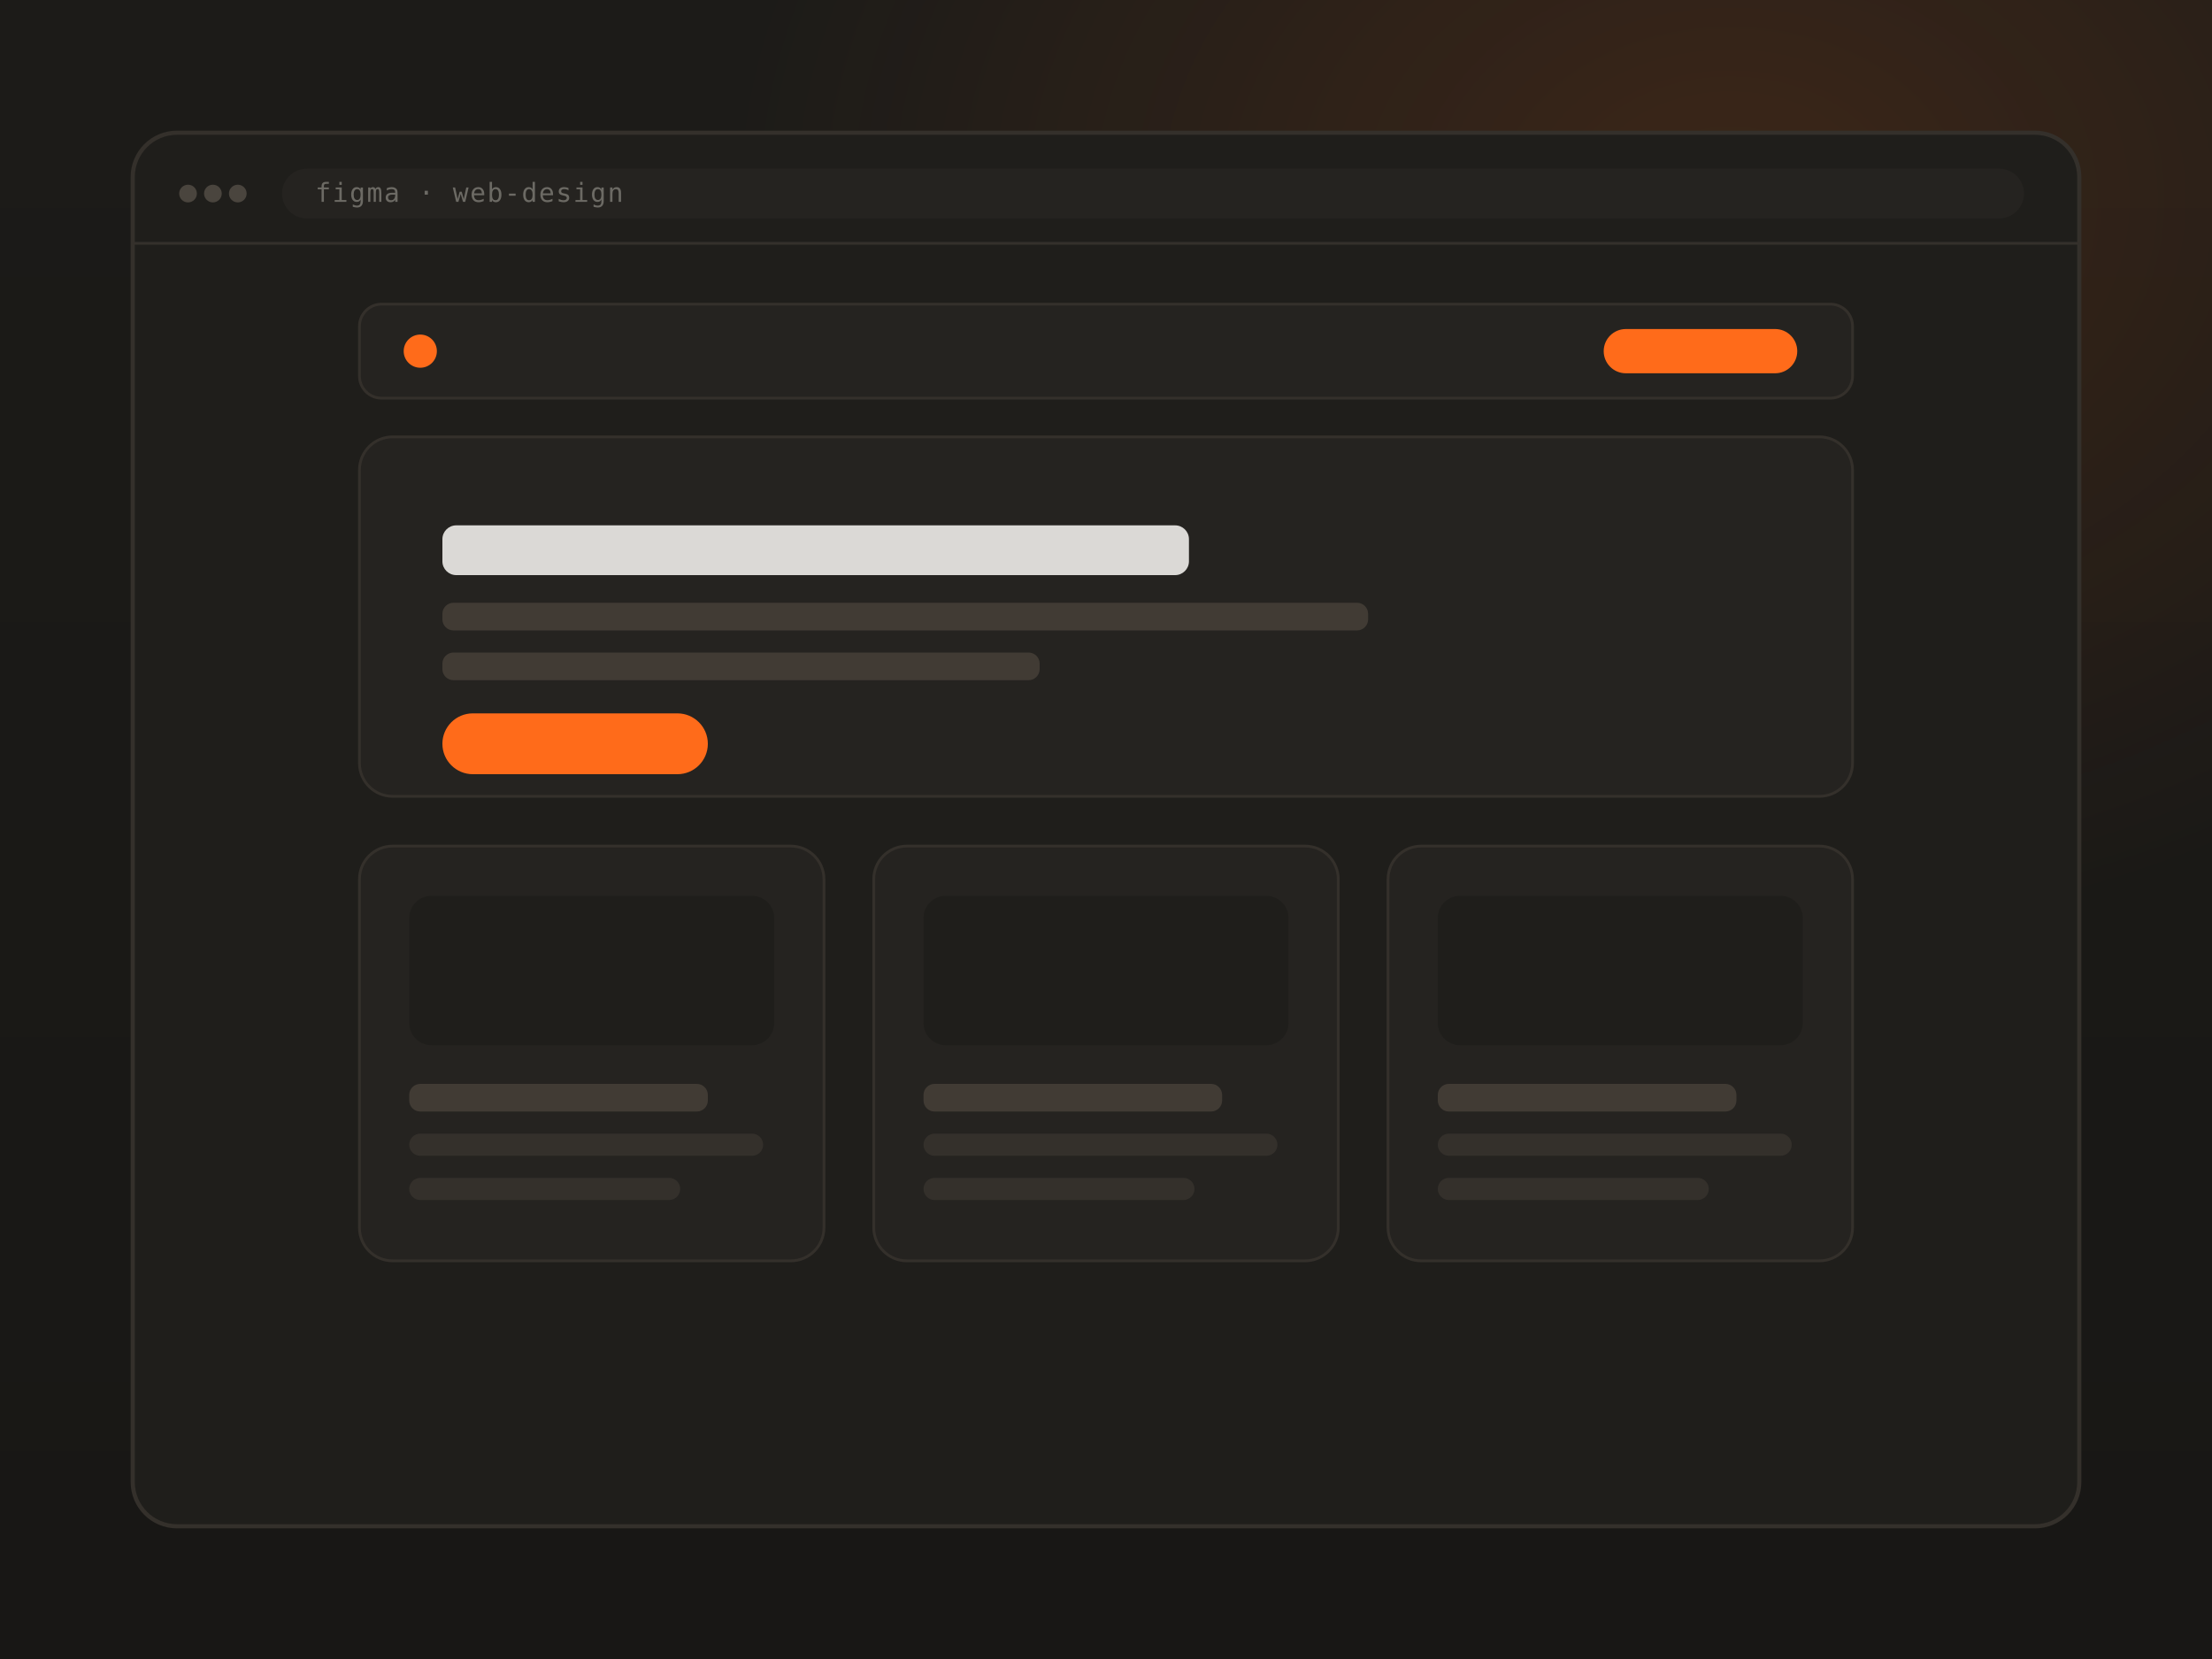
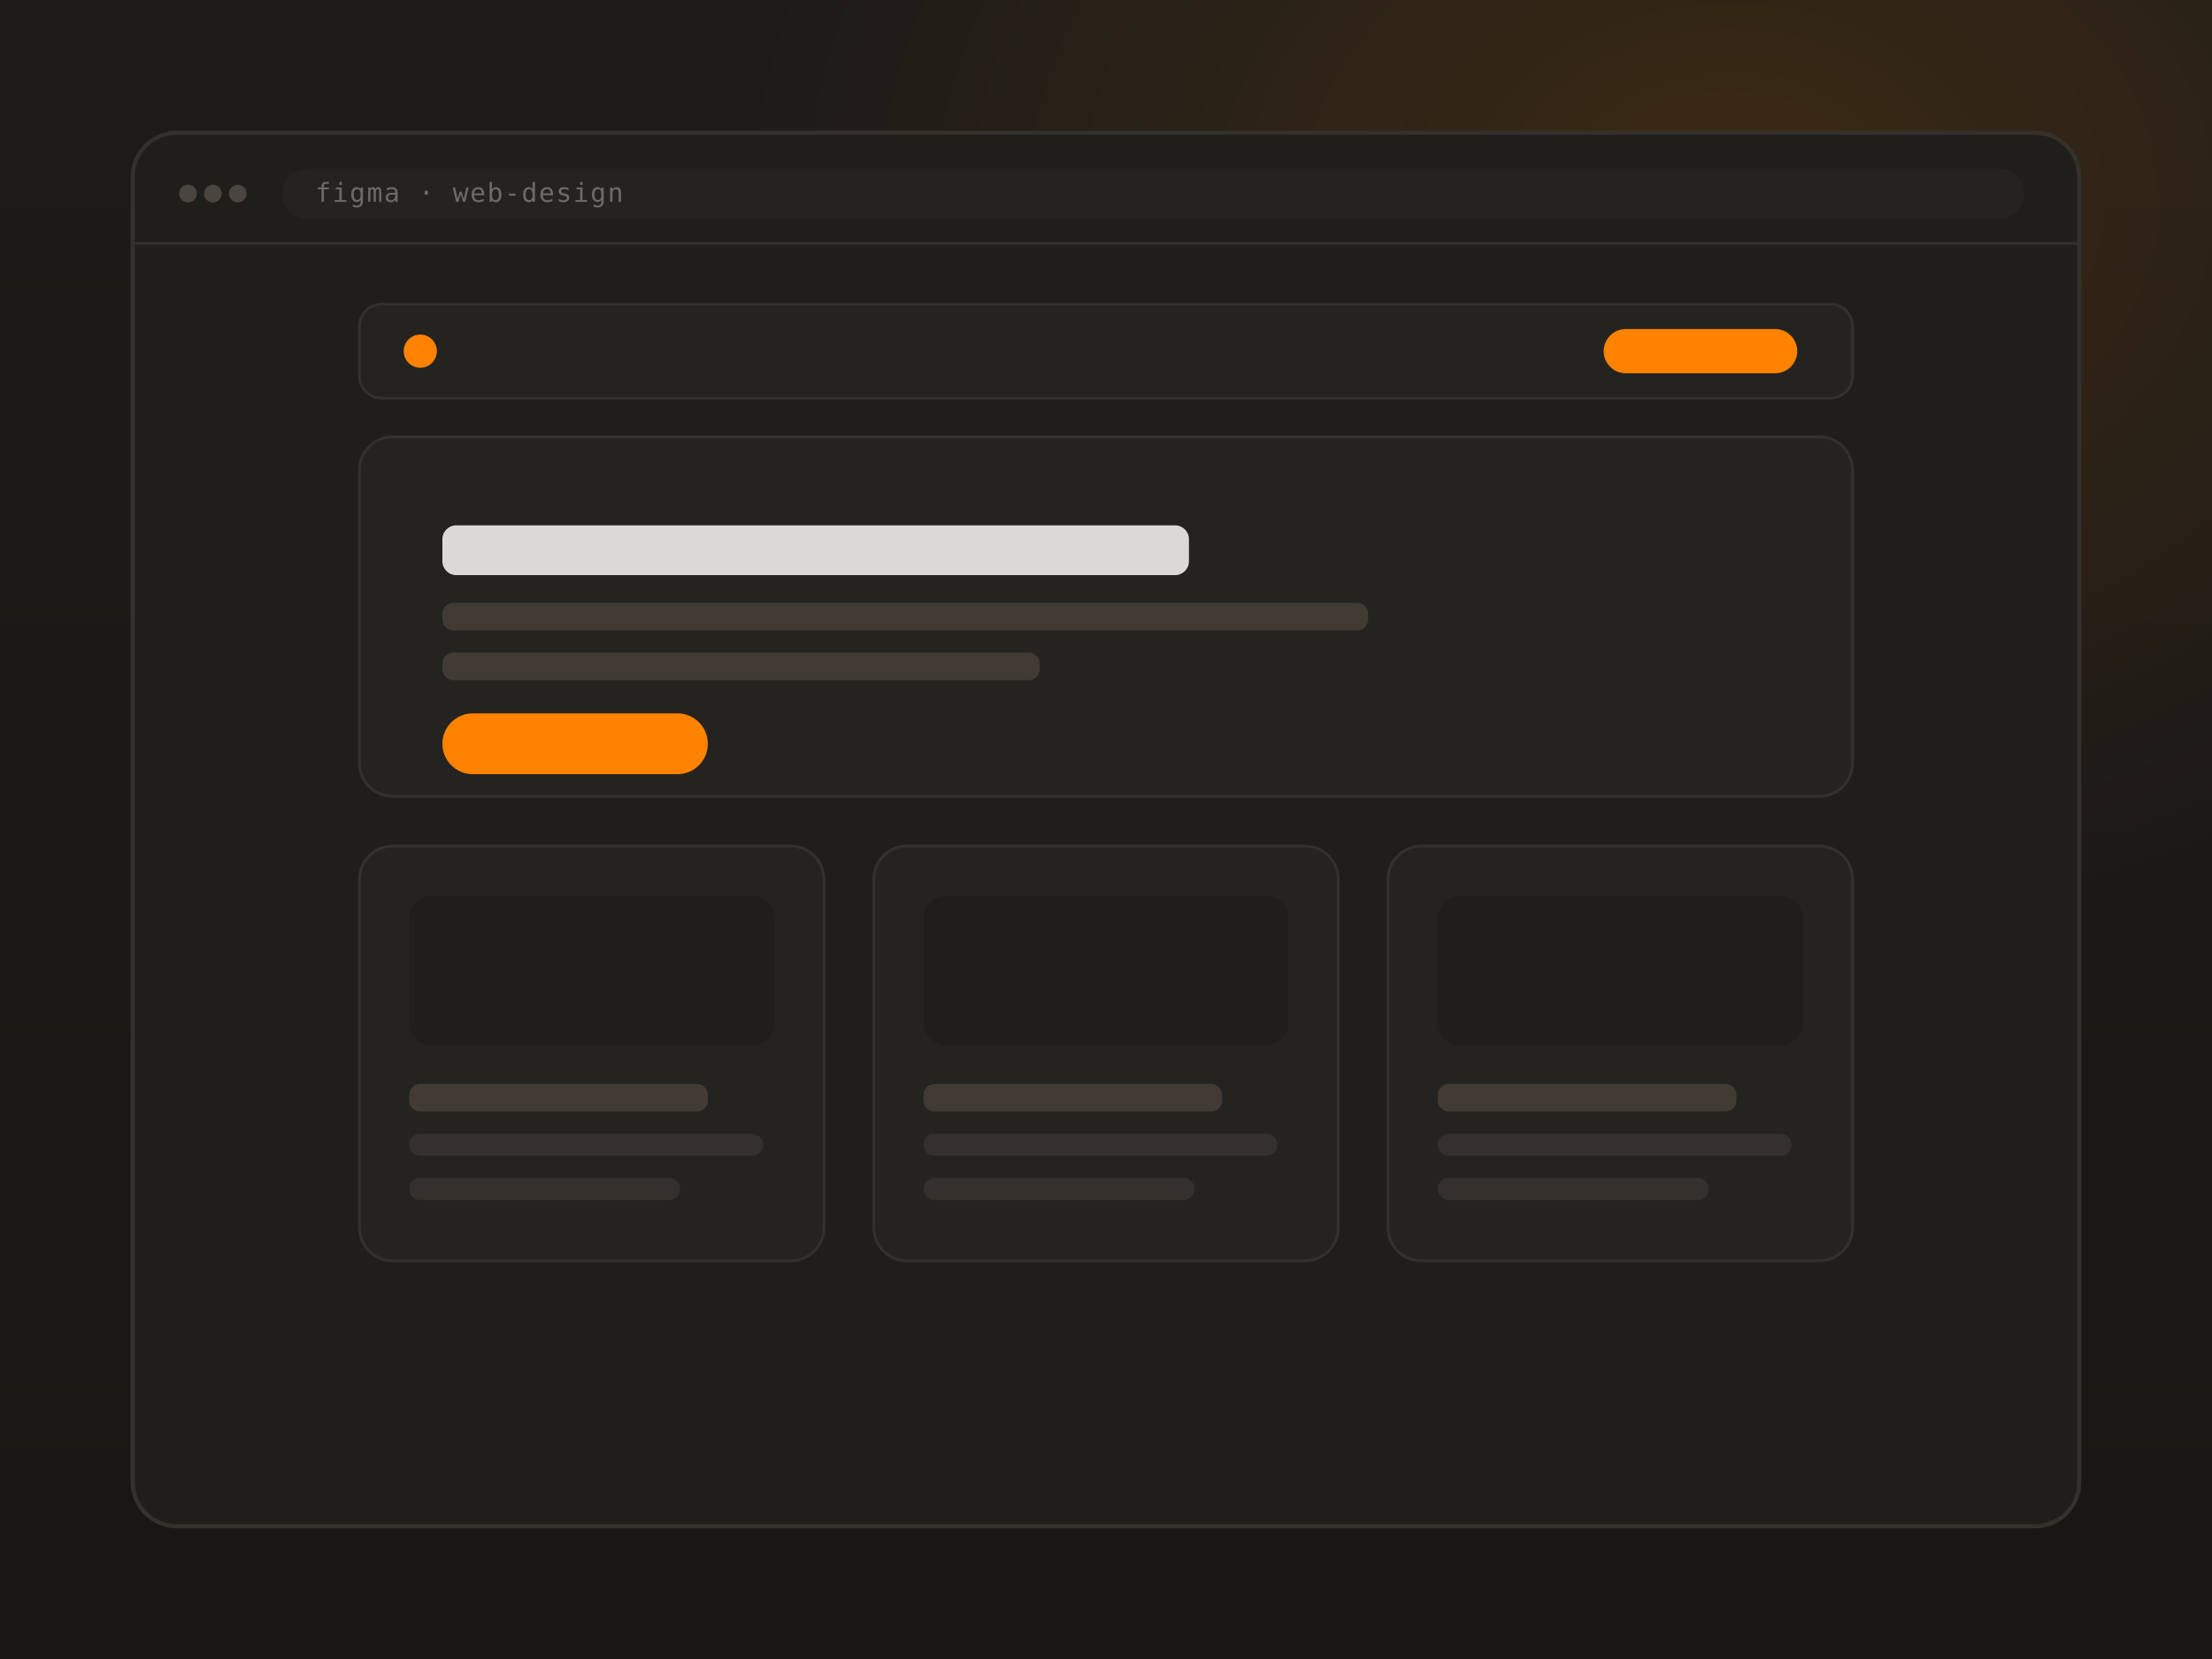
<svg xmlns="http://www.w3.org/2000/svg" viewBox="0 0 800 600" width="800" height="600" role="img">
  <defs>
    <linearGradient id="bg" x1="0" y1="0" x2="0" y2="1">
      <stop offset="0" stop-color="#1c1b18" />
      <stop offset="1" stop-color="#181715" />
    </linearGradient>
    <radialGradient id="glow" cx="0.78" cy="0.12" r="0.9">
-       <stop offset="0" stop-color="#ff6b1a" stop-opacity="0.14" />
-       <stop offset="0.5" stop-color="#ff6b1a" stop-opacity="0" />
+       <stop offset="0" stop-color="#ff8300" stop-opacity="0.14" />
+       <stop offset="0.5" stop-color="#ff8300" stop-opacity="0" />
    </radialGradient>
  </defs>
  <rect x="0.0" y="0.0" width="800.0" height="600.0" rx="0" fill="url(#bg)" />
  <rect x="0.0" y="0.0" width="800.0" height="600.0" rx="0" fill="url(#glow)" />
  <rect x="48.0" y="48.0" width="704.0" height="504.0" rx="16" fill="#1f1e1b" stroke="#34302b" stroke-width="1.5" />
  <circle cx="68.0" cy="70.0" r="3.2" fill="#4a453e" />
  <circle cx="77.0" cy="70.0" r="3.2" fill="#4a453e" />
  <circle cx="86.0" cy="70.0" r="3.2" fill="#4a453e" />
  <rect x="102.0" y="61.0" width="630.0" height="18.0" rx="9" fill="#252320" />
  <text x="114.0" y="73.0" font-family="'JetBrains Mono','SFMono-Regular',ui-monospace,monospace" font-size="9.5" font-weight="400" fill="#6c6a64" text-anchor="start" letter-spacing="0.5">figma · web-design</text>
  <line x1="48.0" y1="88.0" x2="752.0" y2="88.0" stroke="#34302b" stroke-width="1" stroke-linecap="round" />
  <rect x="130.0" y="110.0" width="540.0" height="34.0" rx="8" fill="#252320" stroke="#34302b" stroke-width="1" />
-   <circle cx="152.0" cy="127.0" r="6.0" fill="#ff6b1a" />
-   <rect x="580.0" y="119.0" width="70.0" height="16.0" rx="8" fill="#ff6b1a" />
+   <circle cx="152.0" cy="127.0" r="6.0" fill="#ff8300" />
+   <rect x="580.0" y="119.0" width="70.0" height="16.0" rx="8" fill="#ff8300" />
  <rect x="130.0" y="158.0" width="540.0" height="130.0" rx="12" fill="#252320" stroke="#34302b" stroke-width="1" />
  <rect x="160.0" y="190.0" width="270.0" height="18.0" rx="5" fill="#faf9f5" fill-opacity="0.85" />
  <rect x="160.0" y="218.0" width="334.8" height="10.0" rx="4" fill="#413b34" />
  <rect x="160.0" y="236.0" width="216.0" height="10.0" rx="4" fill="#413b34" />
-   <rect x="160.0" y="258.0" width="96.0" height="22.0" rx="11" fill="#ff6b1a" />
+   <rect x="160.0" y="258.0" width="96.0" height="22.0" rx="11" fill="#ff8300" />
  <rect x="130.0" y="306.0" width="168.0" height="150.0" rx="12" fill="#252320" stroke="#34302b" stroke-width="1" />
  <rect x="148.0" y="324.0" width="132.0" height="54.0" rx="8" fill="#1f1e1b" />
  <rect x="148.0" y="392.0" width="108.0" height="10.0" rx="4" fill="#413b34" />
  <rect x="148.0" y="410.0" width="128.0" height="8.0" rx="4" fill="#34302b" />
  <rect x="148.0" y="426.0" width="98.0" height="8.0" rx="4" fill="#34302b" />
  <rect x="316.0" y="306.0" width="168.0" height="150.0" rx="12" fill="#252320" stroke="#34302b" stroke-width="1" />
  <rect x="334.0" y="324.0" width="132.0" height="54.0" rx="8" fill="#1f1e1b" />
  <rect x="334.0" y="392.0" width="108.0" height="10.0" rx="4" fill="#413b34" />
  <rect x="334.0" y="410.0" width="128.0" height="8.0" rx="4" fill="#34302b" />
  <rect x="334.0" y="426.0" width="98.0" height="8.0" rx="4" fill="#34302b" />
  <rect x="502.0" y="306.0" width="168.0" height="150.0" rx="12" fill="#252320" stroke="#34302b" stroke-width="1" />
  <rect x="520.0" y="324.0" width="132.0" height="54.0" rx="8" fill="#1f1e1b" />
  <rect x="520.0" y="392.0" width="108.0" height="10.0" rx="4" fill="#413b34" />
  <rect x="520.0" y="410.0" width="128.0" height="8.0" rx="4" fill="#34302b" />
  <rect x="520.0" y="426.0" width="98.0" height="8.0" rx="4" fill="#34302b" />
</svg>
